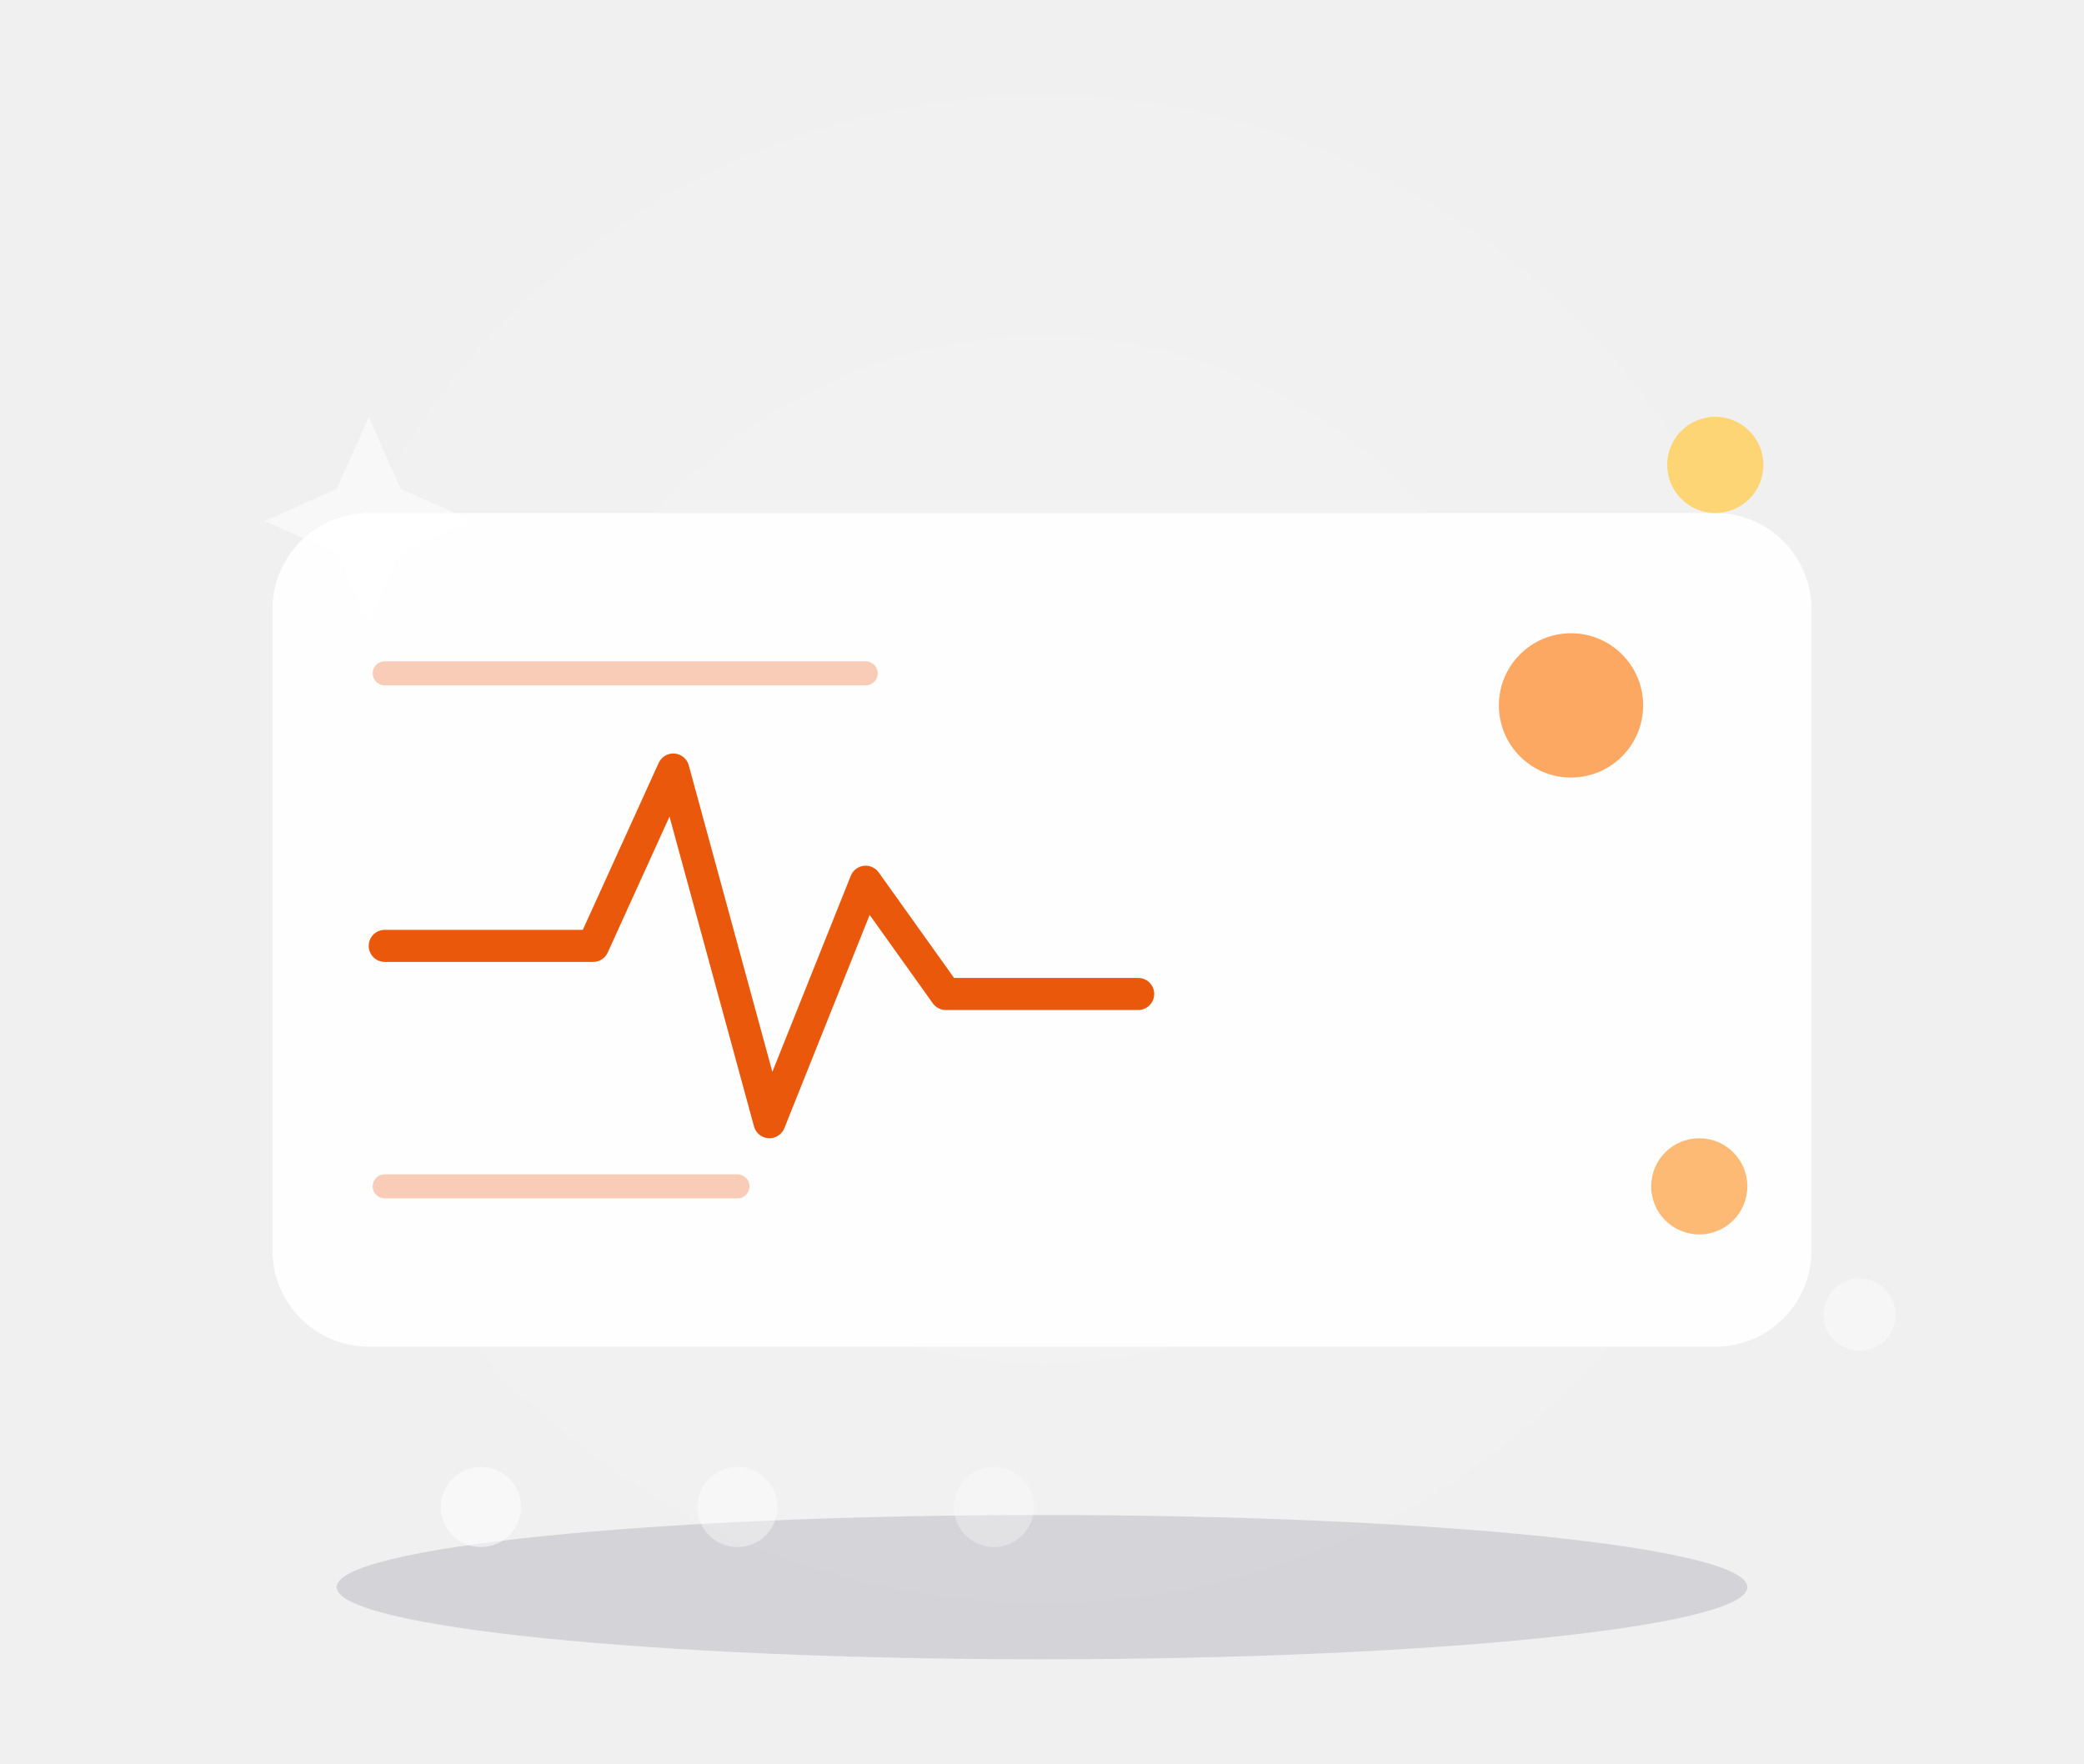
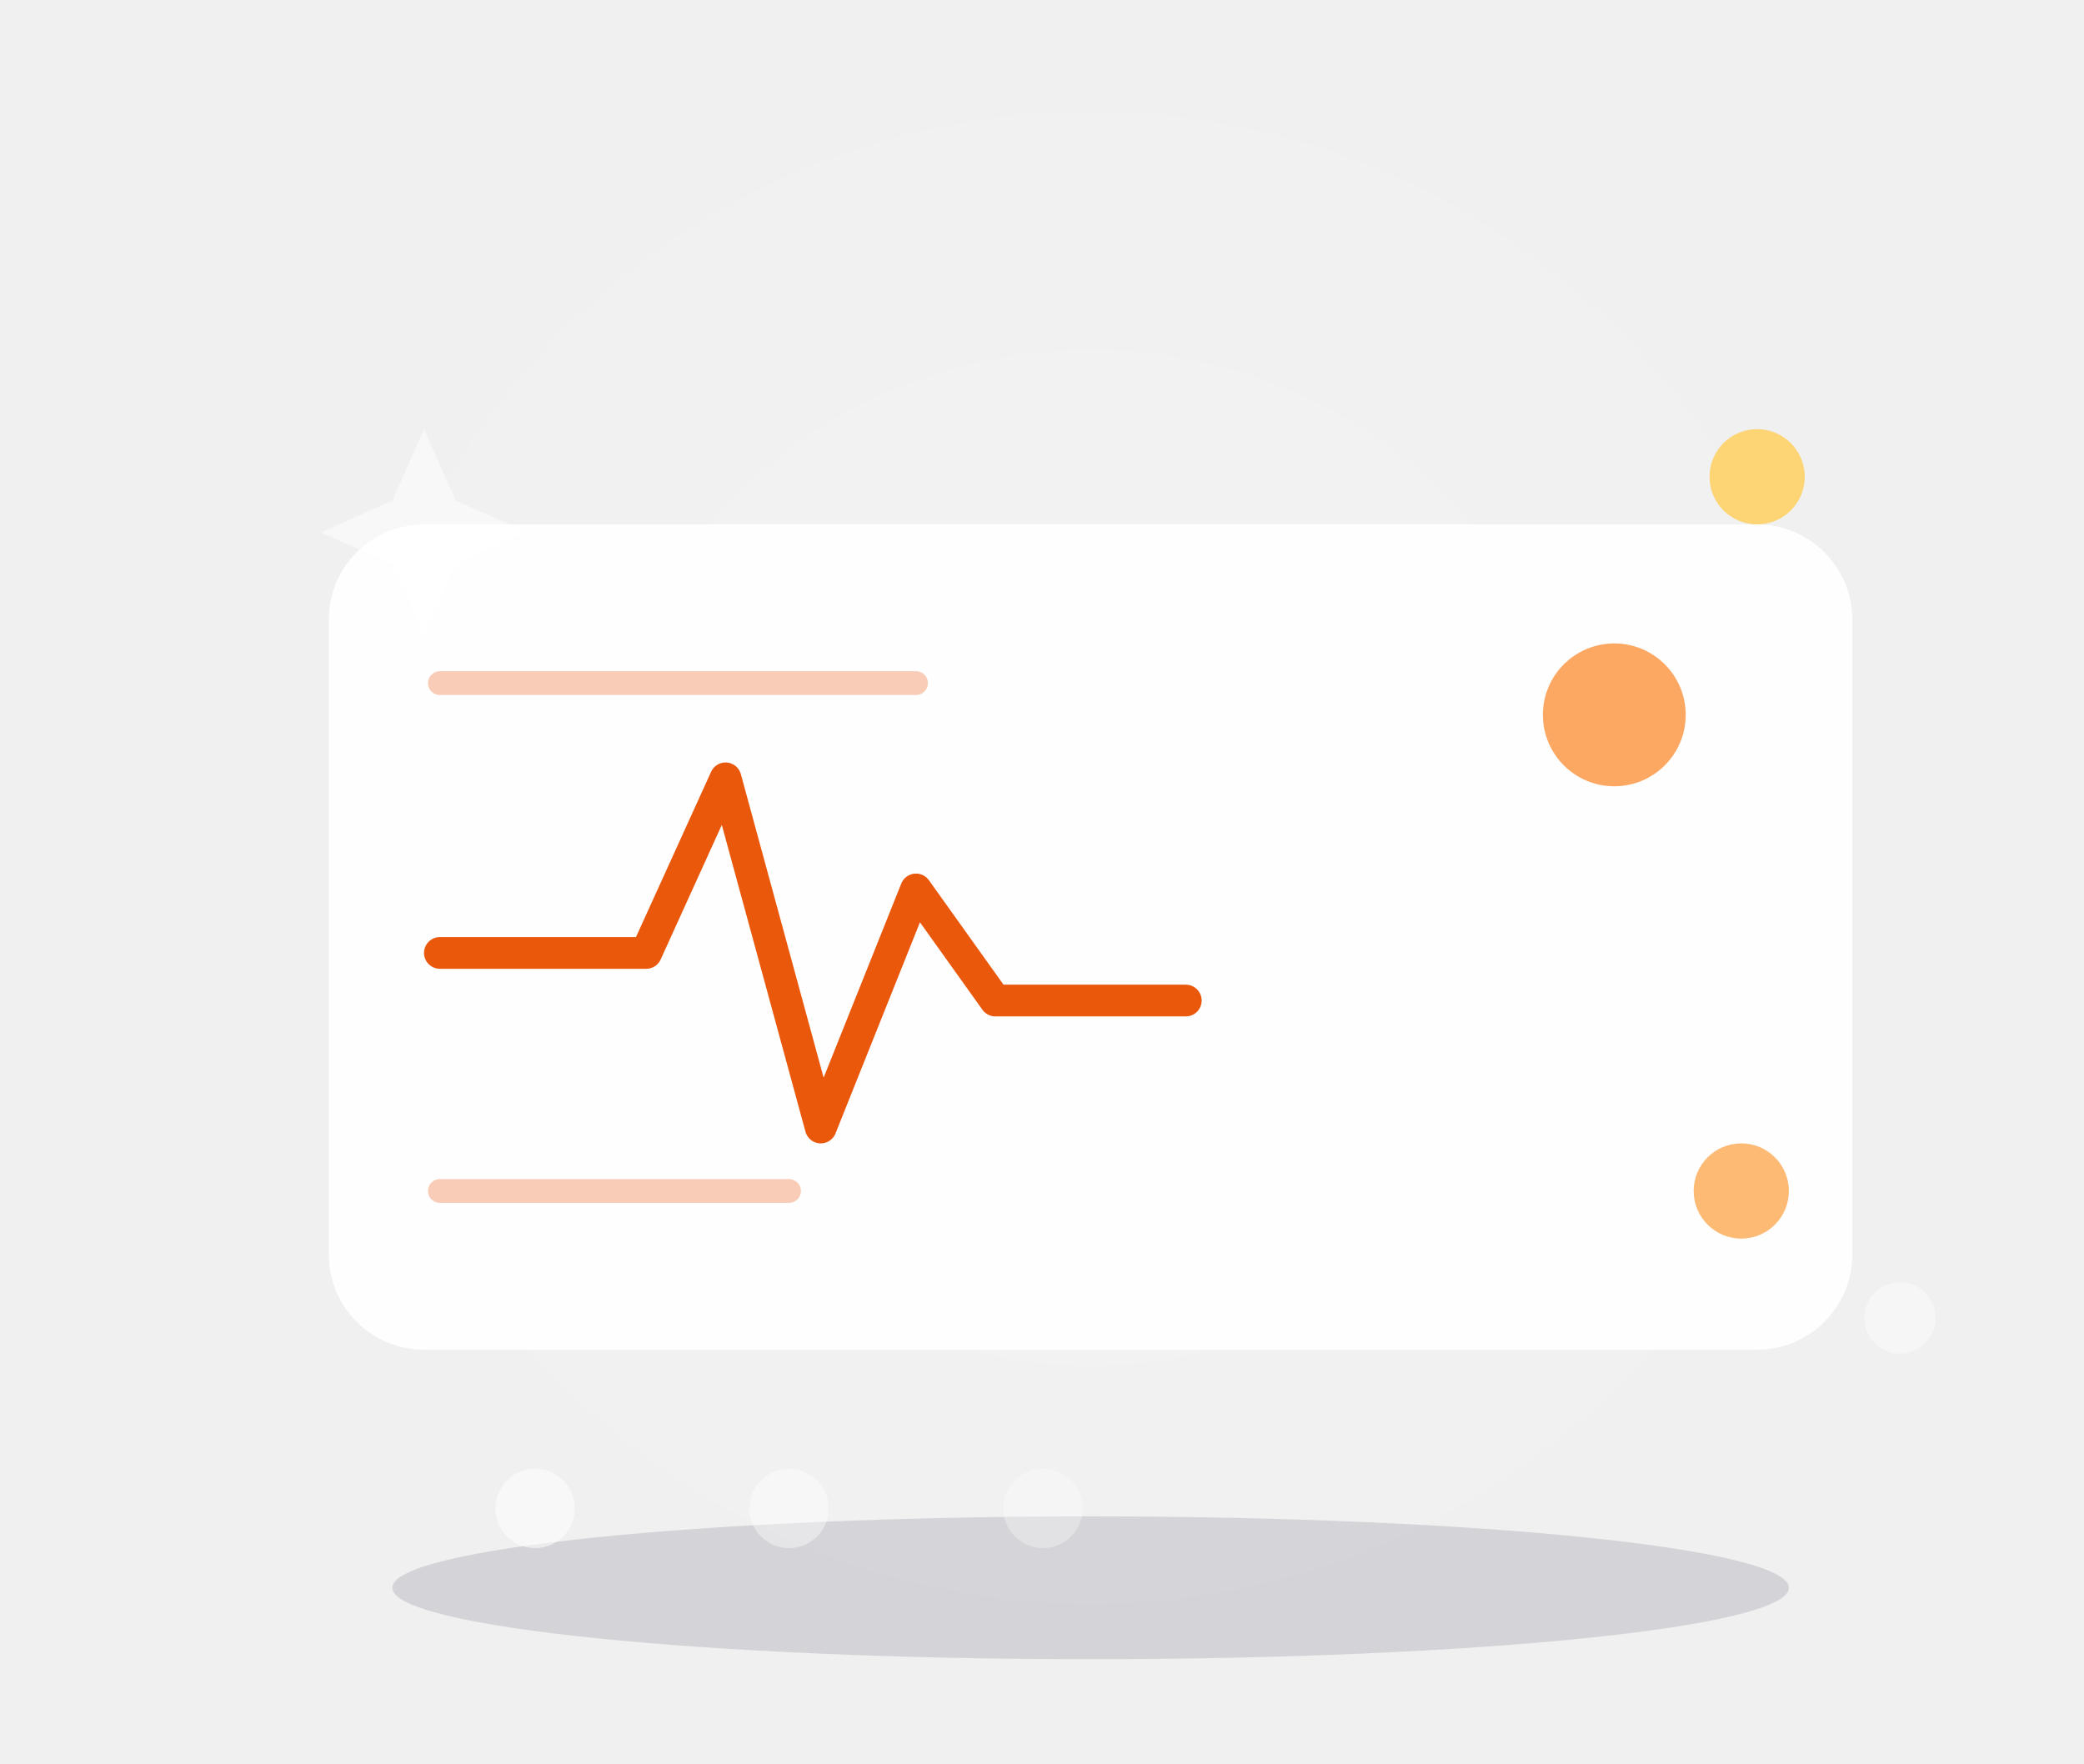
- <svg xmlns="http://www.w3.org/2000/svg" viewBox="0 0 260 220" aria-hidden="true" focusable="false">
-   <circle cx="130" cy="106" r="94" fill="#ffffff" opacity=".10" />
-   <circle cx="130" cy="106" r="64" fill="#ffffff" opacity=".07" />
-   <ellipse cx="130" cy="198" rx="88" ry="9" fill="#1b1030" opacity=".13" />
-   <g>
-     <rect x="34" y="64" width="192" height="104" rx="12" fill="#ffffff" opacity=".95" />
-     <path d="M48 118h26l10-22 12 44 12-30 10 14h24" stroke="#ea580c" stroke-width="4" stroke-linecap="round" stroke-linejoin="round" fill="none" />
-     <path d="M48 148h44M48 84h60" stroke="#ea580c" stroke-width="3" stroke-linecap="round" opacity=".3" />
-     <circle cx="196" cy="88" r="9" fill="#fb923c" opacity=".8" />
-     <circle cx="212" cy="148" r="6" fill="#fdba74" />
+ <svg xmlns="http://www.w3.org/2000/svg" viewBox="0 0 260 220" aria-hidden="true" focusable="false" data-norm="activity">
+   <g transform="translate(7.36 2.06) scale(0.99)">
+     <circle cx="130" cy="106" r="94" fill="#ffffff" opacity=".10" />
+     <circle cx="130" cy="106" r="64" fill="#ffffff" opacity=".07" />
+     <ellipse cx="130" cy="198" rx="88" ry="9" fill="#1b1030" opacity=".13" />
+     <g>
+       <rect x="34" y="64" width="192" height="104" rx="12" fill="#ffffff" opacity=".95" />
+       <path d="M48 118h26l10-22 12 44 12-30 10 14h24" stroke="#ea580c" stroke-width="4" stroke-linecap="round" stroke-linejoin="round" fill="none" />
+       <path d="M48 148h44M48 84h60" stroke="#ea580c" stroke-width="3" stroke-linecap="round" opacity=".3" />
+       <circle cx="196" cy="88" r="9" fill="#fb923c" opacity=".8" />
+       <circle cx="212" cy="148" r="6" fill="#fdba74" />
+     </g>
+     <g>
+       <circle cx="60" cy="188" r="5" fill="#ffffff" opacity=".55" />
+       <circle cx="92" cy="188" r="5" fill="#ffffff" opacity=".4" />
+       <circle cx="124" cy="188" r="5" fill="#ffffff" opacity=".3" />
+     </g>
+     <path d="M46 52l4 9 9 4-9 4-4 9-4-9-9-4 9-4z" fill="#ffffff" opacity=".5" />
+     <circle cx="232" cy="164" r="4.5" fill="#ffffff" opacity=".38" />
+     <circle cx="214" cy="58" r="6" fill="#ffd166" opacity=".9" />
  </g>
-   <g>
-     <circle cx="60" cy="188" r="5" fill="#ffffff" opacity=".55" />
-     <circle cx="92" cy="188" r="5" fill="#ffffff" opacity=".4" />
-     <circle cx="124" cy="188" r="5" fill="#ffffff" opacity=".3" />
-   </g>
-   <path d="M46 52l4 9 9 4-9 4-4 9-4-9-9-4 9-4z" fill="#ffffff" opacity=".5" />
-   <circle cx="232" cy="164" r="4.5" fill="#ffffff" opacity=".38" />
-   <circle cx="214" cy="58" r="6" fill="#ffd166" opacity=".9" />
</svg>
